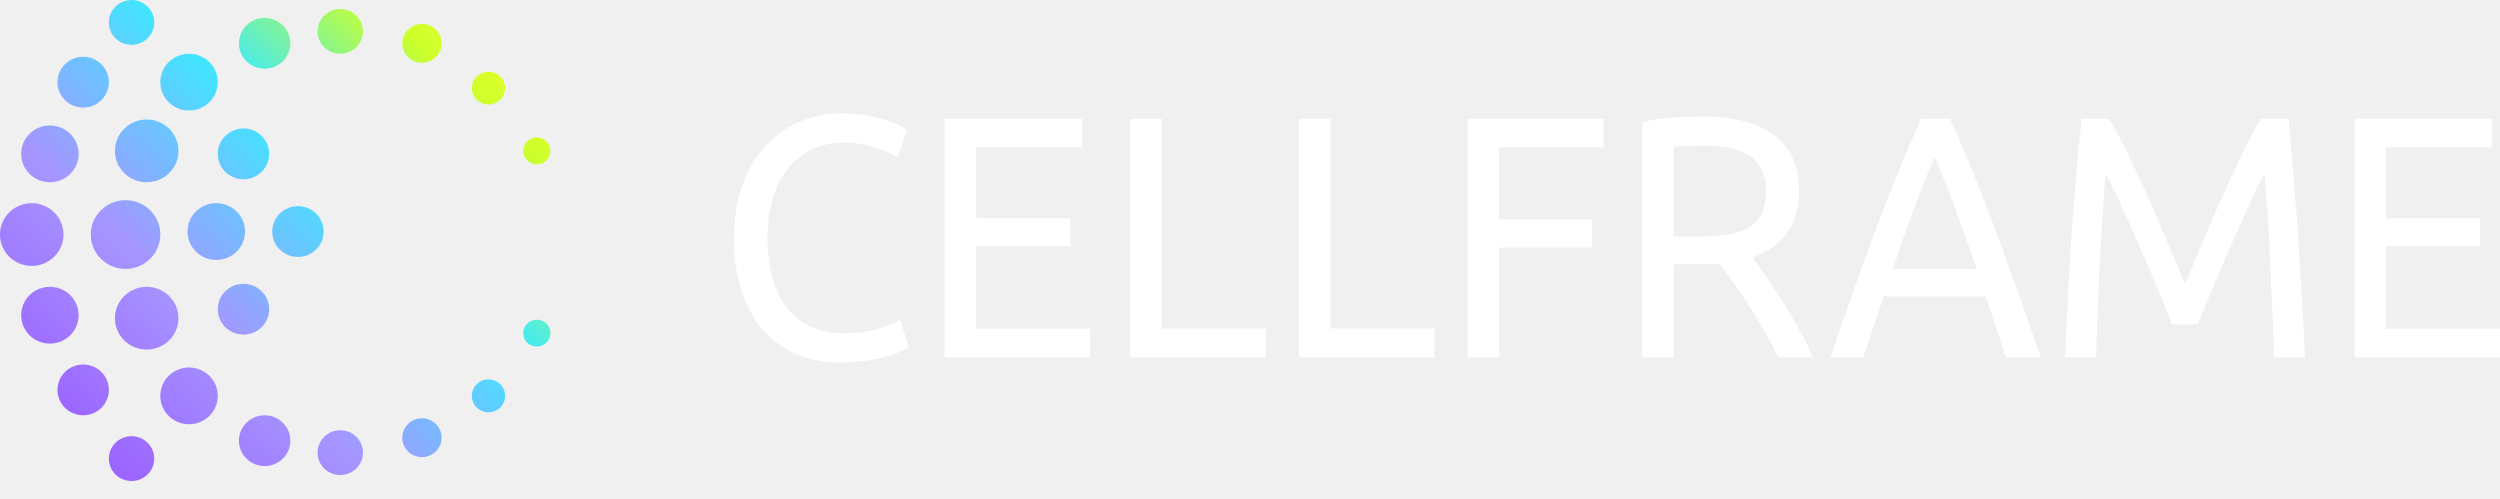
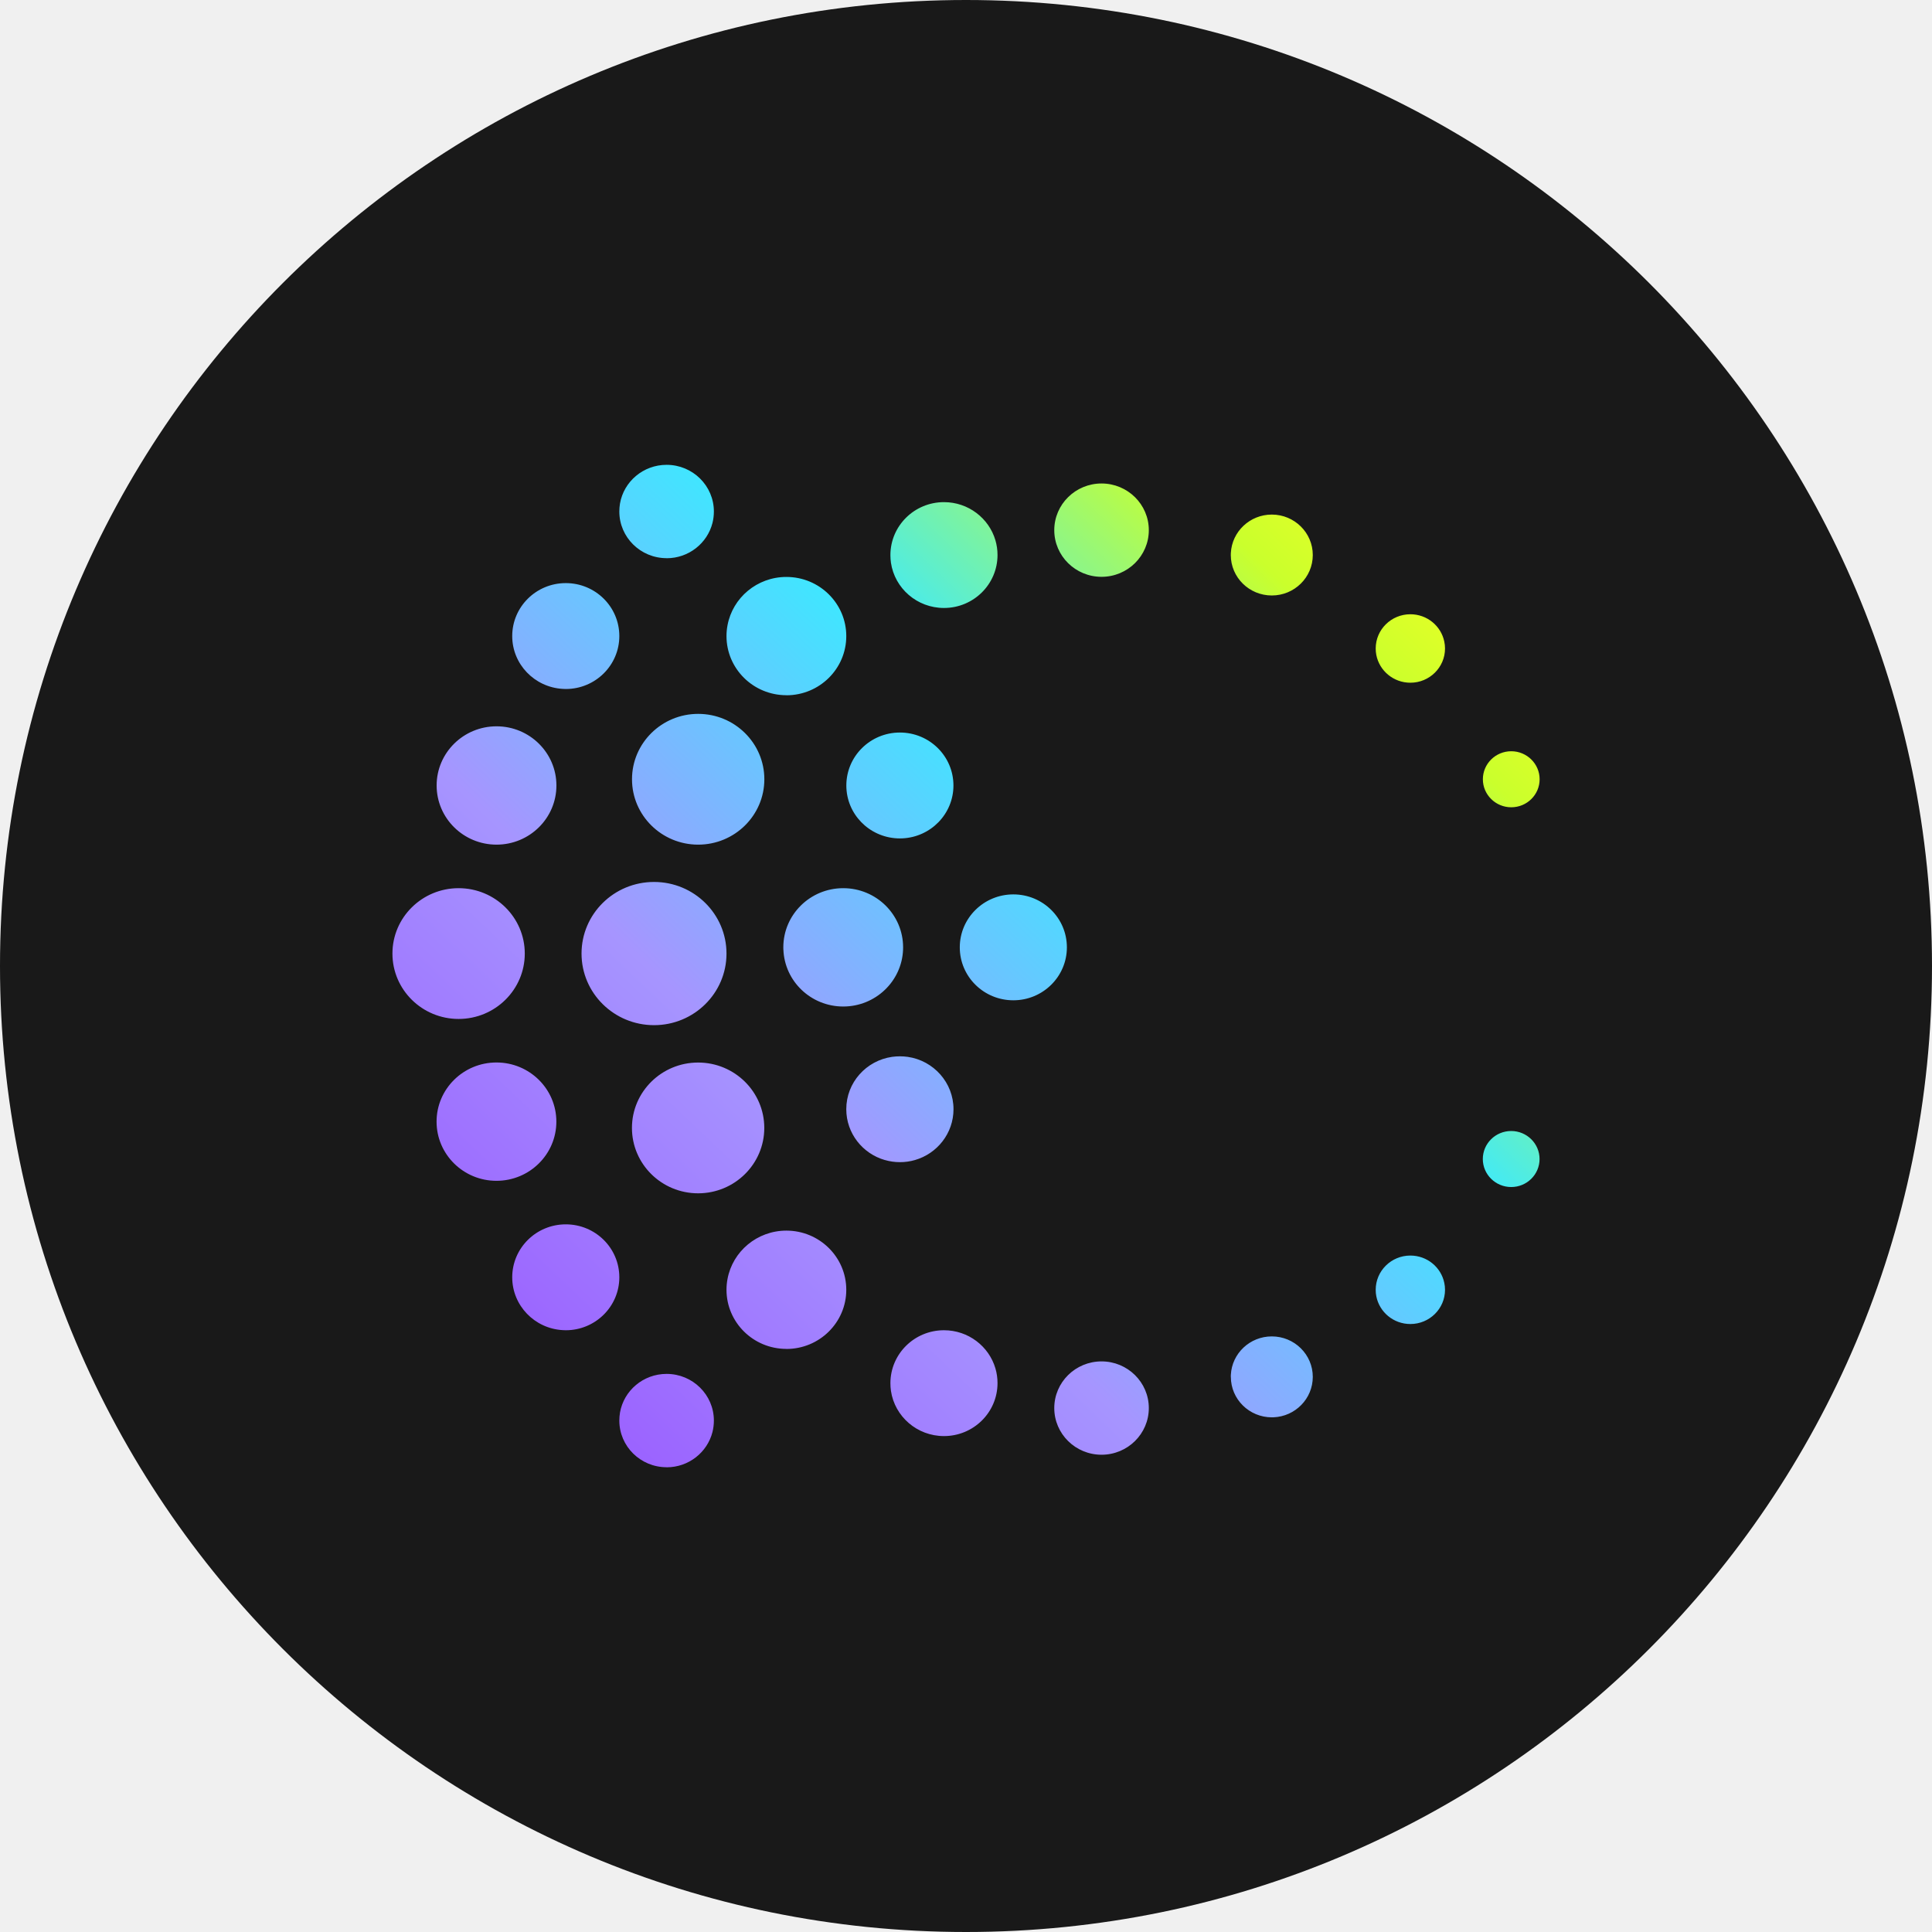
- <svg xmlns="http://www.w3.org/2000/svg" width="321" height="64" viewBox="0 0 321 64" fill="none">
-   <g clip-path="url(#clip0_2162_26643)">
-     <path fill-rule="evenodd" clip-rule="evenodd" d="M302.305 45.884V15.254H319.96V18.923H306.353V28.028H318.457V31.608H306.353V42.215H321.003V45.884H302.305ZM278.931 41.641C278.652 40.934 278.284 40.035 277.825 38.945C277.366 37.855 276.872 36.676 276.343 35.409C275.814 34.142 275.251 32.838 274.653 31.497C274.054 30.157 273.491 28.89 272.962 27.696C272.433 26.503 271.94 25.435 271.48 24.492C271.021 23.549 270.653 22.827 270.374 22.326C270.068 25.803 269.818 29.567 269.623 33.619C269.428 37.67 269.261 41.759 269.122 45.884H265.157C265.268 43.232 265.394 40.558 265.533 37.862C265.672 35.166 265.832 32.514 266.013 29.906C266.194 27.298 266.389 24.757 266.597 22.282C266.806 19.807 267.035 17.464 267.286 15.254H270.834C271.585 16.551 272.392 18.083 273.254 19.851C274.117 21.619 274.98 23.468 275.842 25.398C276.705 27.328 277.539 29.258 278.346 31.188C279.153 33.118 279.891 34.879 280.558 36.47C281.226 34.878 281.964 33.118 282.771 31.188C283.578 29.258 284.412 27.328 285.275 25.398C286.137 23.468 287 21.619 287.863 19.851C288.725 18.083 289.532 16.551 290.283 15.254H293.831C294.777 25.125 295.487 35.335 295.96 45.884H291.995C291.856 41.759 291.689 37.67 291.494 33.619C291.299 29.567 291.049 25.803 290.742 22.326C290.464 22.827 290.096 23.549 289.636 24.492C289.177 25.435 288.683 26.503 288.155 27.696C287.626 28.89 287.063 30.157 286.464 31.497C285.866 32.838 285.303 34.142 284.774 35.409C284.245 36.676 283.751 37.855 283.292 38.945C282.833 40.035 282.464 40.934 282.186 41.641H278.931ZM253.806 34.525C252.915 31.961 252.032 29.479 251.155 27.077C250.279 24.676 249.368 22.37 248.422 20.16C247.448 22.37 246.523 24.676 245.646 27.077C244.77 29.479 243.9 31.961 243.038 34.525H253.806ZM257.603 45.883C257.13 44.557 256.685 43.254 256.267 41.972C255.85 40.69 255.418 39.386 254.973 38.06H241.868L239.238 45.883H235.023C236.136 42.642 237.179 39.644 238.153 36.889C239.127 34.134 240.08 31.519 241.012 29.044C241.944 26.569 242.869 24.204 243.788 21.95C244.706 19.696 245.666 17.464 246.667 15.254H250.382C251.384 17.464 252.344 19.696 253.262 21.95C254.18 24.204 255.105 26.569 256.038 29.044C256.97 31.519 257.923 34.134 258.897 36.889C259.871 39.644 260.914 42.642 262.027 45.883H257.603ZM218.871 18.702C217.146 18.702 215.824 18.746 214.906 18.834V30.37H217.786C219.177 30.37 220.429 30.297 221.542 30.149C222.655 30.002 223.594 29.722 224.359 29.309C225.125 28.897 225.716 28.315 226.133 27.564C226.551 26.812 226.759 25.818 226.759 24.58C226.759 23.431 226.551 22.473 226.133 21.707C225.716 20.941 225.152 20.337 224.443 19.895C223.733 19.453 222.898 19.144 221.939 18.967C220.979 18.79 219.956 18.702 218.871 18.702V18.702ZM225.006 33.066C225.451 33.656 226.014 34.429 226.696 35.387C227.378 36.344 228.08 37.405 228.804 38.569C229.527 39.733 230.244 40.948 230.953 42.215C231.663 43.483 232.268 44.705 232.769 45.884H228.345C227.788 44.764 227.183 43.63 226.529 42.48C225.875 41.331 225.214 40.234 224.547 39.188C223.879 38.142 223.218 37.162 222.564 36.248C221.91 35.335 221.319 34.539 220.79 33.862C220.428 33.891 220.06 33.906 219.684 33.906C219.308 33.906 218.926 33.906 218.536 33.906H214.905V45.884H210.857V15.696C211.997 15.401 213.27 15.203 214.676 15.099C216.081 14.996 217.368 14.945 218.536 14.945C222.599 14.945 225.694 15.755 227.823 17.376C229.952 18.996 231.016 21.412 231.016 24.624C231.016 26.657 230.508 28.396 229.493 29.84C228.477 31.284 226.981 32.359 225.006 33.066V33.066ZM188.444 45.883V15.254H205.891V18.922H192.493V28.16H204.388V31.784H192.493V45.883H188.444ZM184.186 42.171V45.883H166.781V15.254H170.83V42.171H184.186ZM162.525 42.171V45.884H145.12V15.254H149.169V42.171H162.525ZM121.287 45.884V15.254H138.942V18.923H125.335V28.028H137.439V31.608H125.335V42.215H139.985V45.884H121.287ZM107.849 46.547C105.817 46.547 103.967 46.193 102.298 45.486C100.628 44.779 99.195 43.748 97.999 42.392C96.802 41.037 95.877 39.364 95.223 37.376C94.569 35.387 94.242 33.111 94.242 30.547C94.242 27.983 94.611 25.707 95.348 23.718C96.086 21.729 97.08 20.057 98.332 18.701C99.585 17.346 101.045 16.315 102.715 15.608C104.384 14.9 106.165 14.547 108.057 14.547C109.254 14.547 110.332 14.635 111.292 14.812C112.252 14.989 113.087 15.195 113.796 15.431C114.506 15.667 115.083 15.902 115.528 16.138C115.974 16.374 116.28 16.551 116.447 16.668L115.278 20.204C115.028 20.027 114.666 19.836 114.193 19.63C113.72 19.424 113.184 19.217 112.586 19.011C111.988 18.805 111.334 18.635 110.624 18.503C109.915 18.37 109.198 18.304 108.475 18.304C106.944 18.304 105.567 18.584 104.343 19.144C103.118 19.703 102.075 20.514 101.212 21.575C100.35 22.635 99.689 23.924 99.23 25.442C98.771 26.959 98.541 28.661 98.541 30.547C98.541 32.374 98.743 34.039 99.146 35.541C99.55 37.044 100.155 38.333 100.962 39.409C101.769 40.484 102.778 41.317 103.988 41.906C105.198 42.495 106.61 42.79 108.224 42.79C110.089 42.79 111.633 42.584 112.857 42.171C114.082 41.759 115 41.39 115.612 41.066L116.655 44.602C116.461 44.749 116.113 44.934 115.612 45.155C115.111 45.376 114.485 45.589 113.734 45.795C112.982 46.002 112.106 46.178 111.104 46.326C110.103 46.473 109.017 46.547 107.849 46.547Z" fill="white" />
-     <path fill-rule="evenodd" clip-rule="evenodd" d="M16.892 5.754H16.892C15.283 5.754 13.979 4.466 13.979 2.877C13.979 2.709 13.994 2.545 14.022 2.385C14.258 1.031 15.453 0 16.892 0H16.892H16.892C18.5 0 19.805 1.288 19.805 2.877C19.805 3.119 19.774 3.354 19.717 3.579C19.4 4.829 18.256 5.754 16.892 5.754H16.892ZM40.777 4.028C40.777 2.439 42.081 1.151 43.689 1.151C45.298 1.151 46.602 2.439 46.602 4.028C46.602 5.617 45.298 6.905 43.689 6.905C42.081 6.905 40.777 5.617 40.777 4.028ZM51.653 5.562C51.653 5.519 51.654 5.476 51.656 5.434C51.724 4.116 52.826 3.068 54.177 3.068C55.571 3.068 56.701 4.185 56.701 5.562C56.701 6.251 56.419 6.874 55.962 7.325C55.505 7.776 54.874 8.056 54.177 8.056C52.783 8.056 51.653 6.939 51.653 5.562ZM33.98 8.823H33.98C32.321 8.823 30.948 7.613 30.714 6.038C30.691 5.883 30.679 5.724 30.679 5.562C30.679 3.761 32.157 2.301 33.98 2.301H33.98H33.98C35.483 2.301 36.751 3.293 37.151 4.65C37.236 4.939 37.281 5.245 37.281 5.562C37.281 7.363 35.803 8.823 33.98 8.823H33.98ZM62.719 13.427H62.719C61.678 13.427 60.81 12.69 60.622 11.716C60.596 11.587 60.583 11.453 60.583 11.317C60.583 10.151 61.54 9.207 62.719 9.207H62.719H62.719C63.751 9.207 64.612 9.93 64.812 10.892C64.84 11.029 64.855 11.171 64.855 11.317C64.855 12.482 63.899 13.427 62.719 13.427L62.719 13.427ZM10.49 13.805C8.756 13.707 7.38 12.287 7.38 10.55C7.38 8.749 8.858 7.289 10.681 7.289C12.504 7.289 13.982 8.749 13.982 10.55C13.982 12.351 12.504 13.81 10.681 13.81C10.617 13.81 10.554 13.809 10.49 13.805V13.805ZM24.271 14.194H24.271C22.234 14.194 20.582 12.563 20.582 10.55C20.582 10.322 20.603 10.099 20.644 9.882C20.961 8.188 22.465 6.906 24.271 6.906H24.271H24.271C26.309 6.906 27.961 8.537 27.961 10.55C27.961 12.563 26.309 14.194 24.271 14.194L24.271 14.194ZM67.184 19.373C67.184 18.419 67.967 17.646 68.932 17.646C69.897 17.646 70.679 18.419 70.679 19.373C70.679 20.326 69.897 21.099 68.932 21.099C67.967 21.099 67.184 20.326 67.184 19.373ZM31.114 23.014C29.36 22.937 27.962 21.508 27.962 19.756C27.962 17.955 29.439 16.495 31.262 16.495C33.086 16.495 34.563 17.955 34.563 19.756C34.563 21.508 33.165 22.937 31.411 23.014C31.362 23.016 31.312 23.017 31.262 23.017C31.213 23.017 31.163 23.016 31.114 23.014ZM6.408 23.401H6.408C4.371 23.401 2.719 21.769 2.719 19.756C2.719 17.744 4.371 16.112 6.408 16.112H6.408H6.408C8.446 16.112 10.098 17.744 10.098 19.756C10.098 21.769 8.446 23.401 6.408 23.401H6.408ZM14.758 19.373C14.758 17.148 16.583 15.345 18.835 15.345C21.087 15.345 22.913 17.148 22.913 19.373C22.913 21.597 21.087 23.401 18.835 23.401C16.583 23.401 14.758 21.597 14.758 19.373ZM34.953 29.73C34.953 27.93 36.431 26.47 38.254 26.47C40.077 26.47 41.554 27.93 41.554 29.73C41.554 31.531 40.077 32.991 38.254 32.991C36.431 32.991 34.953 31.531 34.953 29.73ZM24.083 29.871C24.081 29.824 24.081 29.777 24.081 29.73C24.081 27.718 25.732 26.086 27.77 26.086C29.807 26.086 31.459 27.718 31.459 29.73C31.459 29.777 31.458 29.824 31.456 29.871C31.381 31.819 29.759 33.375 27.77 33.375C25.78 33.375 24.158 31.819 24.083 29.871ZM-0.001 30.114C-0.001 27.89 1.825 26.086 4.077 26.086C6.329 26.086 8.154 27.889 8.154 30.114C8.154 32.339 6.329 34.142 4.077 34.142C1.825 34.142 -0.001 32.339 -0.001 30.114ZM11.652 30.114C11.652 27.678 13.651 25.703 16.118 25.703C18.584 25.703 20.583 27.678 20.583 30.114C20.583 32.551 18.584 34.526 16.118 34.526C13.651 34.526 11.652 32.551 11.652 30.114ZM30.339 42.836C28.966 42.441 27.962 41.189 27.962 39.705V39.705V39.704C27.962 38.065 29.186 36.709 30.78 36.478C30.938 36.455 31.099 36.444 31.263 36.444C31.426 36.444 31.587 36.455 31.745 36.478C33.339 36.709 34.563 38.065 34.563 39.704V39.705V39.705C34.563 41.189 33.559 42.441 32.186 42.836C31.893 42.92 31.583 42.965 31.263 42.965C30.942 42.965 30.632 42.92 30.339 42.836ZM6.408 44.116H6.408C4.371 44.116 2.719 42.484 2.719 40.471C2.719 38.459 4.371 36.827 6.408 36.827H6.408H6.408C8.446 36.827 10.098 38.459 10.098 40.471C10.098 42.484 8.446 44.116 6.408 44.116H6.408ZM67.184 42.773C67.184 41.819 67.967 41.047 68.932 41.047C69.897 41.047 70.679 41.819 70.679 42.773C70.679 43.726 69.897 44.499 68.932 44.499C67.967 44.499 67.184 43.726 67.184 42.773ZM14.758 40.855C14.758 38.63 16.583 36.827 18.835 36.827C21.087 36.827 22.913 38.63 22.913 40.855C22.913 43.08 21.087 44.883 18.835 44.883C16.583 44.883 14.758 43.08 14.758 40.855ZM62.719 52.939H62.719C61.678 52.939 60.81 52.203 60.622 51.228C60.596 51.099 60.583 50.965 60.583 50.829C60.583 49.664 61.54 48.719 62.719 48.719H62.719H62.719C63.751 48.719 64.612 49.442 64.812 50.404C64.84 50.541 64.855 50.683 64.855 50.829C64.855 51.994 63.899 52.939 62.719 52.939L62.719 52.939ZM10.49 53.317C8.756 53.219 7.38 51.799 7.38 50.062C7.38 48.261 8.858 46.801 10.681 46.801C12.504 46.801 13.982 48.261 13.982 50.062C13.982 51.863 12.504 53.322 10.681 53.322C10.617 53.322 10.554 53.321 10.49 53.317V53.317ZM24.271 54.474H24.271C22.234 54.474 20.582 52.842 20.582 50.829C20.582 50.601 20.603 50.378 20.644 50.162C20.961 48.468 22.465 47.185 24.271 47.185H24.271H24.271C26.309 47.185 27.961 48.816 27.961 50.829C27.961 52.842 26.309 54.474 24.271 54.474H24.271ZM51.653 56.2C51.653 56.157 51.654 56.114 51.656 56.072C51.724 54.754 52.826 53.706 54.177 53.706C55.571 53.706 56.701 54.823 56.701 56.2C56.701 57.545 55.623 58.641 54.275 58.692C54.242 58.693 54.21 58.694 54.177 58.694C52.783 58.694 51.653 57.577 51.653 56.2V56.2ZM33.98 59.844H33.98C32.321 59.844 30.948 58.635 30.714 57.06C30.691 56.904 30.679 56.745 30.679 56.583C30.679 54.783 32.157 53.323 33.98 53.323H33.98H33.98C35.483 53.323 36.751 54.315 37.151 55.671C37.236 55.961 37.281 56.267 37.281 56.583C37.281 58.384 35.803 59.844 33.98 59.844L33.98 59.844ZM40.777 58.118C40.777 56.529 42.081 55.241 43.689 55.241C45.298 55.241 46.602 56.529 46.602 58.118C46.602 59.707 45.298 60.995 43.689 60.995C42.081 60.995 40.777 59.707 40.777 58.118ZM16.892 61.762H16.892C15.283 61.762 13.979 60.474 13.979 58.885C13.979 58.717 13.994 58.553 14.022 58.393C14.258 57.039 15.453 56.008 16.892 56.008H16.892H16.892C18.5 56.008 19.805 57.296 19.805 58.885C19.805 59.127 19.774 59.362 19.717 59.587C19.4 60.837 18.256 61.762 16.892 61.762H16.892Z" fill="url(#paint0_linear_2162_26643)" />
-   </g>
-   <defs>
-     <linearGradient id="paint0_linear_2162_26643" x1="32.492" y1="92.641" x2="94.392" y2="27.511" gradientUnits="userSpaceOnUse">
-       <stop stop-color="#964BFF" />
-       <stop offset="0.37" stop-color="#A695FF" />
-       <stop offset="0.65" stop-color="#3CE9FF" />
-       <stop offset="0.86" stop-color="#CAFF2C" />
-       <stop offset="1" stop-color="#FFFF21" />
+ <svg xmlns="http://www.w3.org/2000/svg" width="32" height="32" viewBox="0 0 32 32" version="1.1" id="svg1">
+   <defs id="defs1">
+     <linearGradient id="paint0_linear_2162_26643" x1="32.492" y1="92.641" x2="94.393" y2="27.511" gradientUnits="userSpaceOnUse" gradientTransform="matrix(0.2688161,0,0,0.2688161,6.500262,7.698688)">
+       <stop stop-color="#964BFF" id="stop2" />
+       <stop offset="0.37" stop-color="#A695FF" id="stop3" />
+       <stop offset="0.65" stop-color="#3CE9FF" id="stop4" />
+       <stop offset="0.86" stop-color="#CAFF2C" id="stop5" />
+       <stop offset="1" stop-color="#FFFF21" id="stop6" />
    </linearGradient>
-     <clipPath id="clip0_2162_26643">
-       <rect width="321" height="64" fill="white" />
-     </clipPath>
  </defs>
+   <circle fill="#66f9a1" cx="16" cy="16" r="16" id="circle1" style="fill:#191919;fill-opacity:1" />
+   <path fill-rule="evenodd" clip-rule="evenodd" d="m 11.041,9.245 h -2.7e-5 c -0.432,0 -0.783,-0.346 -0.783,-0.773 0,-0.045 0.004,-0.089 0.011,-0.132 0.063,-0.364 0.385,-0.641 0.772,-0.641 h 2.7e-5 2.7e-5 c 0.432,0 0.783,0.346 0.783,0.773 0,0.065 -0.008,0.128 -0.023,0.189 -0.085,0.336 -0.393,0.585 -0.759,0.585 z m 6.421,-0.464 c 0,-0.427 0.351,-0.773 0.783,-0.773 0.432,0 0.783,0.346 0.783,0.773 0,0.427 -0.351,0.773 -0.783,0.773 -0.432,0 -0.783,-0.346 -0.783,-0.773 z m 2.924,0.412 c 0,-0.012 2.96e-4,-0.023 8.58e-4,-0.034 0.018,-0.354 0.315,-0.636 0.678,-0.636 0.375,0 0.679,0.3 0.679,0.67 0,0.185 -0.076,0.353 -0.199,0.474 -0.123,0.121 -0.292,0.196 -0.48,0.196 -0.375,0 -0.679,-0.3 -0.679,-0.67 z m -4.751,0.877 h -2.7e-5 c -0.446,0 -0.815,-0.325 -0.878,-0.748 -0.006,-0.042 -0.009,-0.085 -0.009,-0.128 0,-0.484 0.397,-0.877 0.887,-0.877 h 2.6e-5 2.8e-5 c 0.404,0 0.745,0.267 0.852,0.631 0.023,0.078 0.035,0.16 0.035,0.245 0,0.484 -0.397,0.877 -0.887,0.877 z m 7.725,1.238 h -2.6e-5 c -0.28,0 -0.513,-0.198 -0.564,-0.46 -0.007,-0.035 -0.01,-0.071 -0.01,-0.107 0,-0.313 0.257,-0.567 0.574,-0.567 h 2.7e-5 2.7e-5 c 0.277,0 0.509,0.194 0.562,0.453 0.008,0.037 0.012,0.075 0.012,0.114 0,0.313 -0.257,0.567 -0.574,0.567 z M 9.32,11.41 C 8.854,11.383 8.484,11.002 8.484,10.535 c 0,-0.484 0.397,-0.877 0.887,-0.877 0.49,0 0.887,0.392 0.887,0.877 0,0.484 -0.397,0.877 -0.887,0.877 -0.017,0 -0.034,-4.85e-4 -0.051,-0.002 z m 3.705,0.105 h -2.6e-5 c -0.548,0 -0.992,-0.439 -0.992,-0.98 0,-0.061 0.006,-0.121 0.017,-0.179 0.085,-0.455 0.489,-0.8 0.975,-0.8 h 2.7e-5 2.7e-5 c 0.548,0 0.992,0.439 0.992,0.98 0,0.541 -0.444,0.98 -0.992,0.98 z m 11.536,1.392 c 0,-0.256 0.21,-0.464 0.47,-0.464 0.259,0 0.47,0.208 0.47,0.464 0,0.256 -0.21,0.464 -0.47,0.464 -0.259,0 -0.47,-0.208 -0.47,-0.464 z m -9.696,0.979 c -0.472,-0.021 -0.847,-0.405 -0.847,-0.876 0,-0.484 0.397,-0.877 0.887,-0.877 0.49,0 0.887,0.392 0.887,0.877 0,0.471 -0.376,0.855 -0.847,0.876 -0.013,5.91e-4 -0.027,8.57e-4 -0.04,8.57e-4 -0.013,0 -0.027,-2.96e-4 -0.04,-8.57e-4 z m -6.641,0.104 h -2.5e-5 c -0.548,0 -0.992,-0.439 -0.992,-0.98 0,-0.541 0.444,-0.98 0.992,-0.98 h 2.5e-5 2.4e-5 c 0.548,0 0.992,0.439 0.992,0.98 0,0.541 -0.444,0.98 -0.992,0.98 z m 2.244,-1.083 c 0,-0.598 0.491,-1.083 1.096,-1.083 0.605,0 1.096,0.485 1.096,1.083 0,0.598 -0.491,1.083 -1.096,1.083 -0.605,0 -1.096,-0.485 -1.096,-1.083 z m 5.429,2.784 c 0,-0.484 0.397,-0.877 0.887,-0.877 0.49,0 0.887,0.392 0.887,0.877 0,0.484 -0.397,0.877 -0.887,0.877 -0.49,0 -0.887,-0.392 -0.887,-0.877 z m -2.922,0.038 c -4.84e-4,-0.013 -7.27e-4,-0.025 -7.27e-4,-0.038 0,-0.541 0.444,-0.98 0.992,-0.98 0.548,0 0.992,0.439 0.992,0.98 0,0.013 -2.43e-4,0.025 -7.26e-4,0.038 -0.02,0.523 -0.456,0.942 -0.991,0.942 -0.535,0 -0.971,-0.418 -0.991,-0.942 z M 6.5,15.794 c 0,-0.598 0.491,-1.083 1.096,-1.083 0.605,0 1.096,0.485 1.096,1.083 0,0.598 -0.491,1.083 -1.096,1.083 C 6.991,16.877 6.5,16.392 6.5,15.794 Z m 3.132,2.5e-5 c 0,-0.655 0.537,-1.186 1.201,-1.186 0.663,0 1.2,0.531 1.2,1.186 0,0.655 -0.537,1.186 -1.2,1.186 -0.663,0 -1.201,-0.531 -1.201,-1.186 z m 5.024,3.42 C 14.287,19.108 14.017,18.771 14.017,18.372 v -2.7e-5 -5.4e-5 c 0,-0.441 0.329,-0.805 0.758,-0.867 0.042,-0.006 0.086,-0.009 0.13,-0.009 0.044,0 0.087,0.003 0.13,0.009 0.429,0.062 0.758,0.427 0.758,0.867 v 5.4e-5 2.7e-5 c 0,0.399 -0.27,0.736 -0.639,0.842 -0.079,0.023 -0.162,0.035 -0.248,0.035 -0.086,0 -0.169,-0.012 -0.248,-0.035 z m -6.433,0.344 h -2.5e-5 c -0.548,0 -0.992,-0.439 -0.992,-0.98 0,-0.541 0.444,-0.98 0.992,-0.98 h 2.5e-5 2.4e-5 c 0.548,0 0.992,0.439 0.992,0.98 0,0.541 -0.444,0.98 -0.992,0.98 z m 16.337,-0.361 c 0,-0.256 0.21,-0.464 0.47,-0.464 0.259,0 0.47,0.208 0.47,0.464 0,0.256 -0.21,0.464 -0.47,0.464 -0.259,0 -0.47,-0.208 -0.47,-0.464 z m -14.093,-0.515 c 0,-0.598 0.491,-1.083 1.096,-1.083 0.605,0 1.096,0.485 1.096,1.083 0,0.598 -0.491,1.083 -1.096,1.083 -0.605,0 -1.096,-0.485 -1.096,-1.083 z m 12.893,3.248 h -2.6e-5 c -0.28,0 -0.513,-0.198 -0.564,-0.46 -0.007,-0.035 -0.01,-0.071 -0.01,-0.107 0,-0.313 0.257,-0.567 0.574,-0.567 h 2.7e-5 2.7e-5 c 0.277,0 0.509,0.194 0.562,0.453 0.008,0.037 0.012,0.075 0.012,0.114 0,0.313 -0.257,0.567 -0.574,0.567 z M 9.32,22.031 C 8.854,22.005 8.484,21.623 8.484,21.156 c 0,-0.484 0.397,-0.877 0.887,-0.877 0.49,0 0.887,0.392 0.887,0.877 0,0.484 -0.397,0.877 -0.887,0.877 -0.017,0 -0.034,-4.84e-4 -0.051,-0.002 z m 3.705,0.311 h -2.6e-5 c -0.548,0 -0.992,-0.439 -0.992,-0.98 0,-0.061 0.006,-0.121 0.017,-0.179 0.085,-0.455 0.489,-0.8 0.975,-0.8 h 2.7e-5 2.7e-5 c 0.548,0 0.992,0.439 0.992,0.98 0,0.541 -0.444,0.98 -0.992,0.98 z m 7.361,0.464 c 0,-0.012 2.96e-4,-0.023 8.58e-4,-0.035 0.018,-0.354 0.315,-0.636 0.678,-0.636 0.375,0 0.679,0.3 0.679,0.67 0,0.362 -0.29,0.656 -0.652,0.67 -0.009,3.49e-4 -0.017,5.09e-4 -0.026,5.09e-4 -0.375,0 -0.679,-0.3 -0.679,-0.67 z m -4.751,0.98 h -2.7e-5 c -0.446,0 -0.815,-0.325 -0.878,-0.748 -0.006,-0.042 -0.009,-0.085 -0.009,-0.128 0,-0.484 0.397,-0.877 0.887,-0.877 h 2.6e-5 2.8e-5 c 0.404,0 0.745,0.267 0.852,0.631 0.023,0.078 0.035,0.16 0.035,0.245 0,0.484 -0.397,0.877 -0.887,0.877 z m 1.827,-0.464 c 0,-0.427 0.351,-0.773 0.783,-0.773 0.432,0 0.783,0.346 0.783,0.773 0,0.427 -0.351,0.773 -0.783,0.773 -0.432,0 -0.783,-0.346 -0.783,-0.773 z m -6.421,0.98 h -2.7e-5 c -0.432,0 -0.783,-0.346 -0.783,-0.773 0,-0.045 0.004,-0.089 0.011,-0.132 0.063,-0.364 0.385,-0.641 0.772,-0.641 h 2.8e-5 2.6e-5 c 0.432,0 0.783,0.346 0.783,0.773 0,0.065 -0.008,0.128 -0.023,0.189 -0.085,0.336 -0.393,0.585 -0.759,0.585 z" fill="url(#paint0_linear_2162_26643)" id="path2" style="fill:url(#paint0_linear_2162_26643);stroke-width:0.269" />
</svg>
